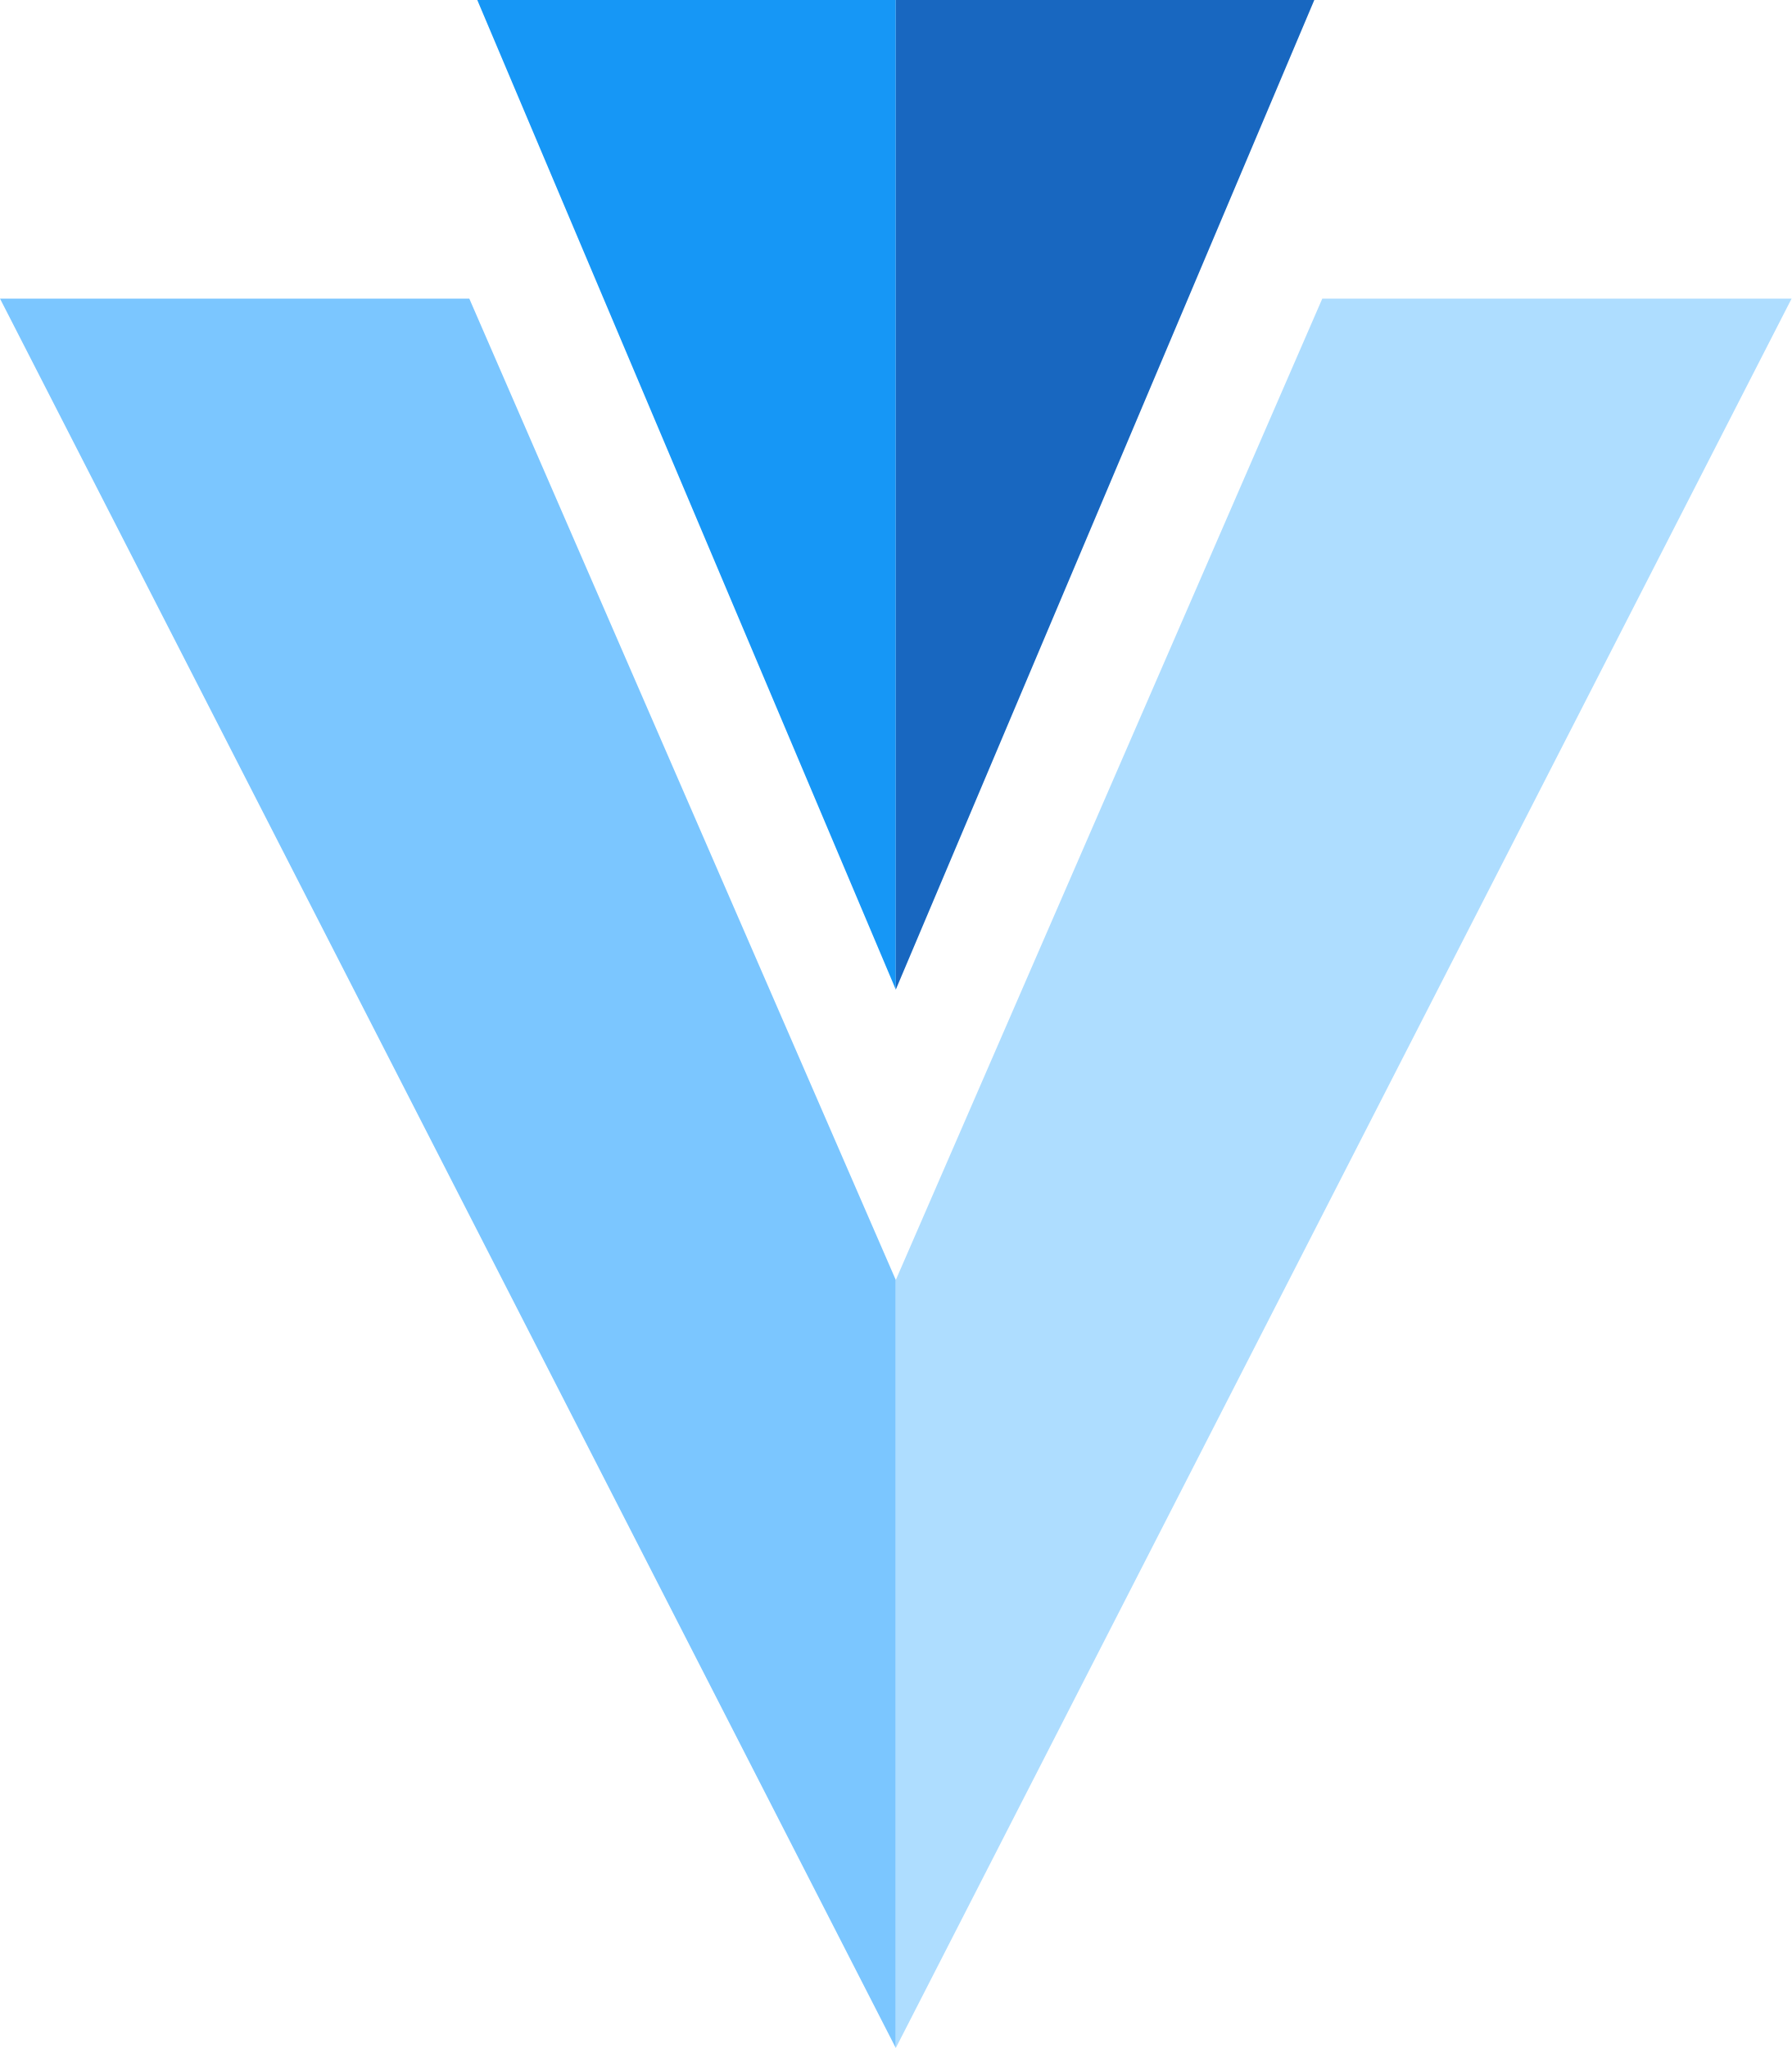
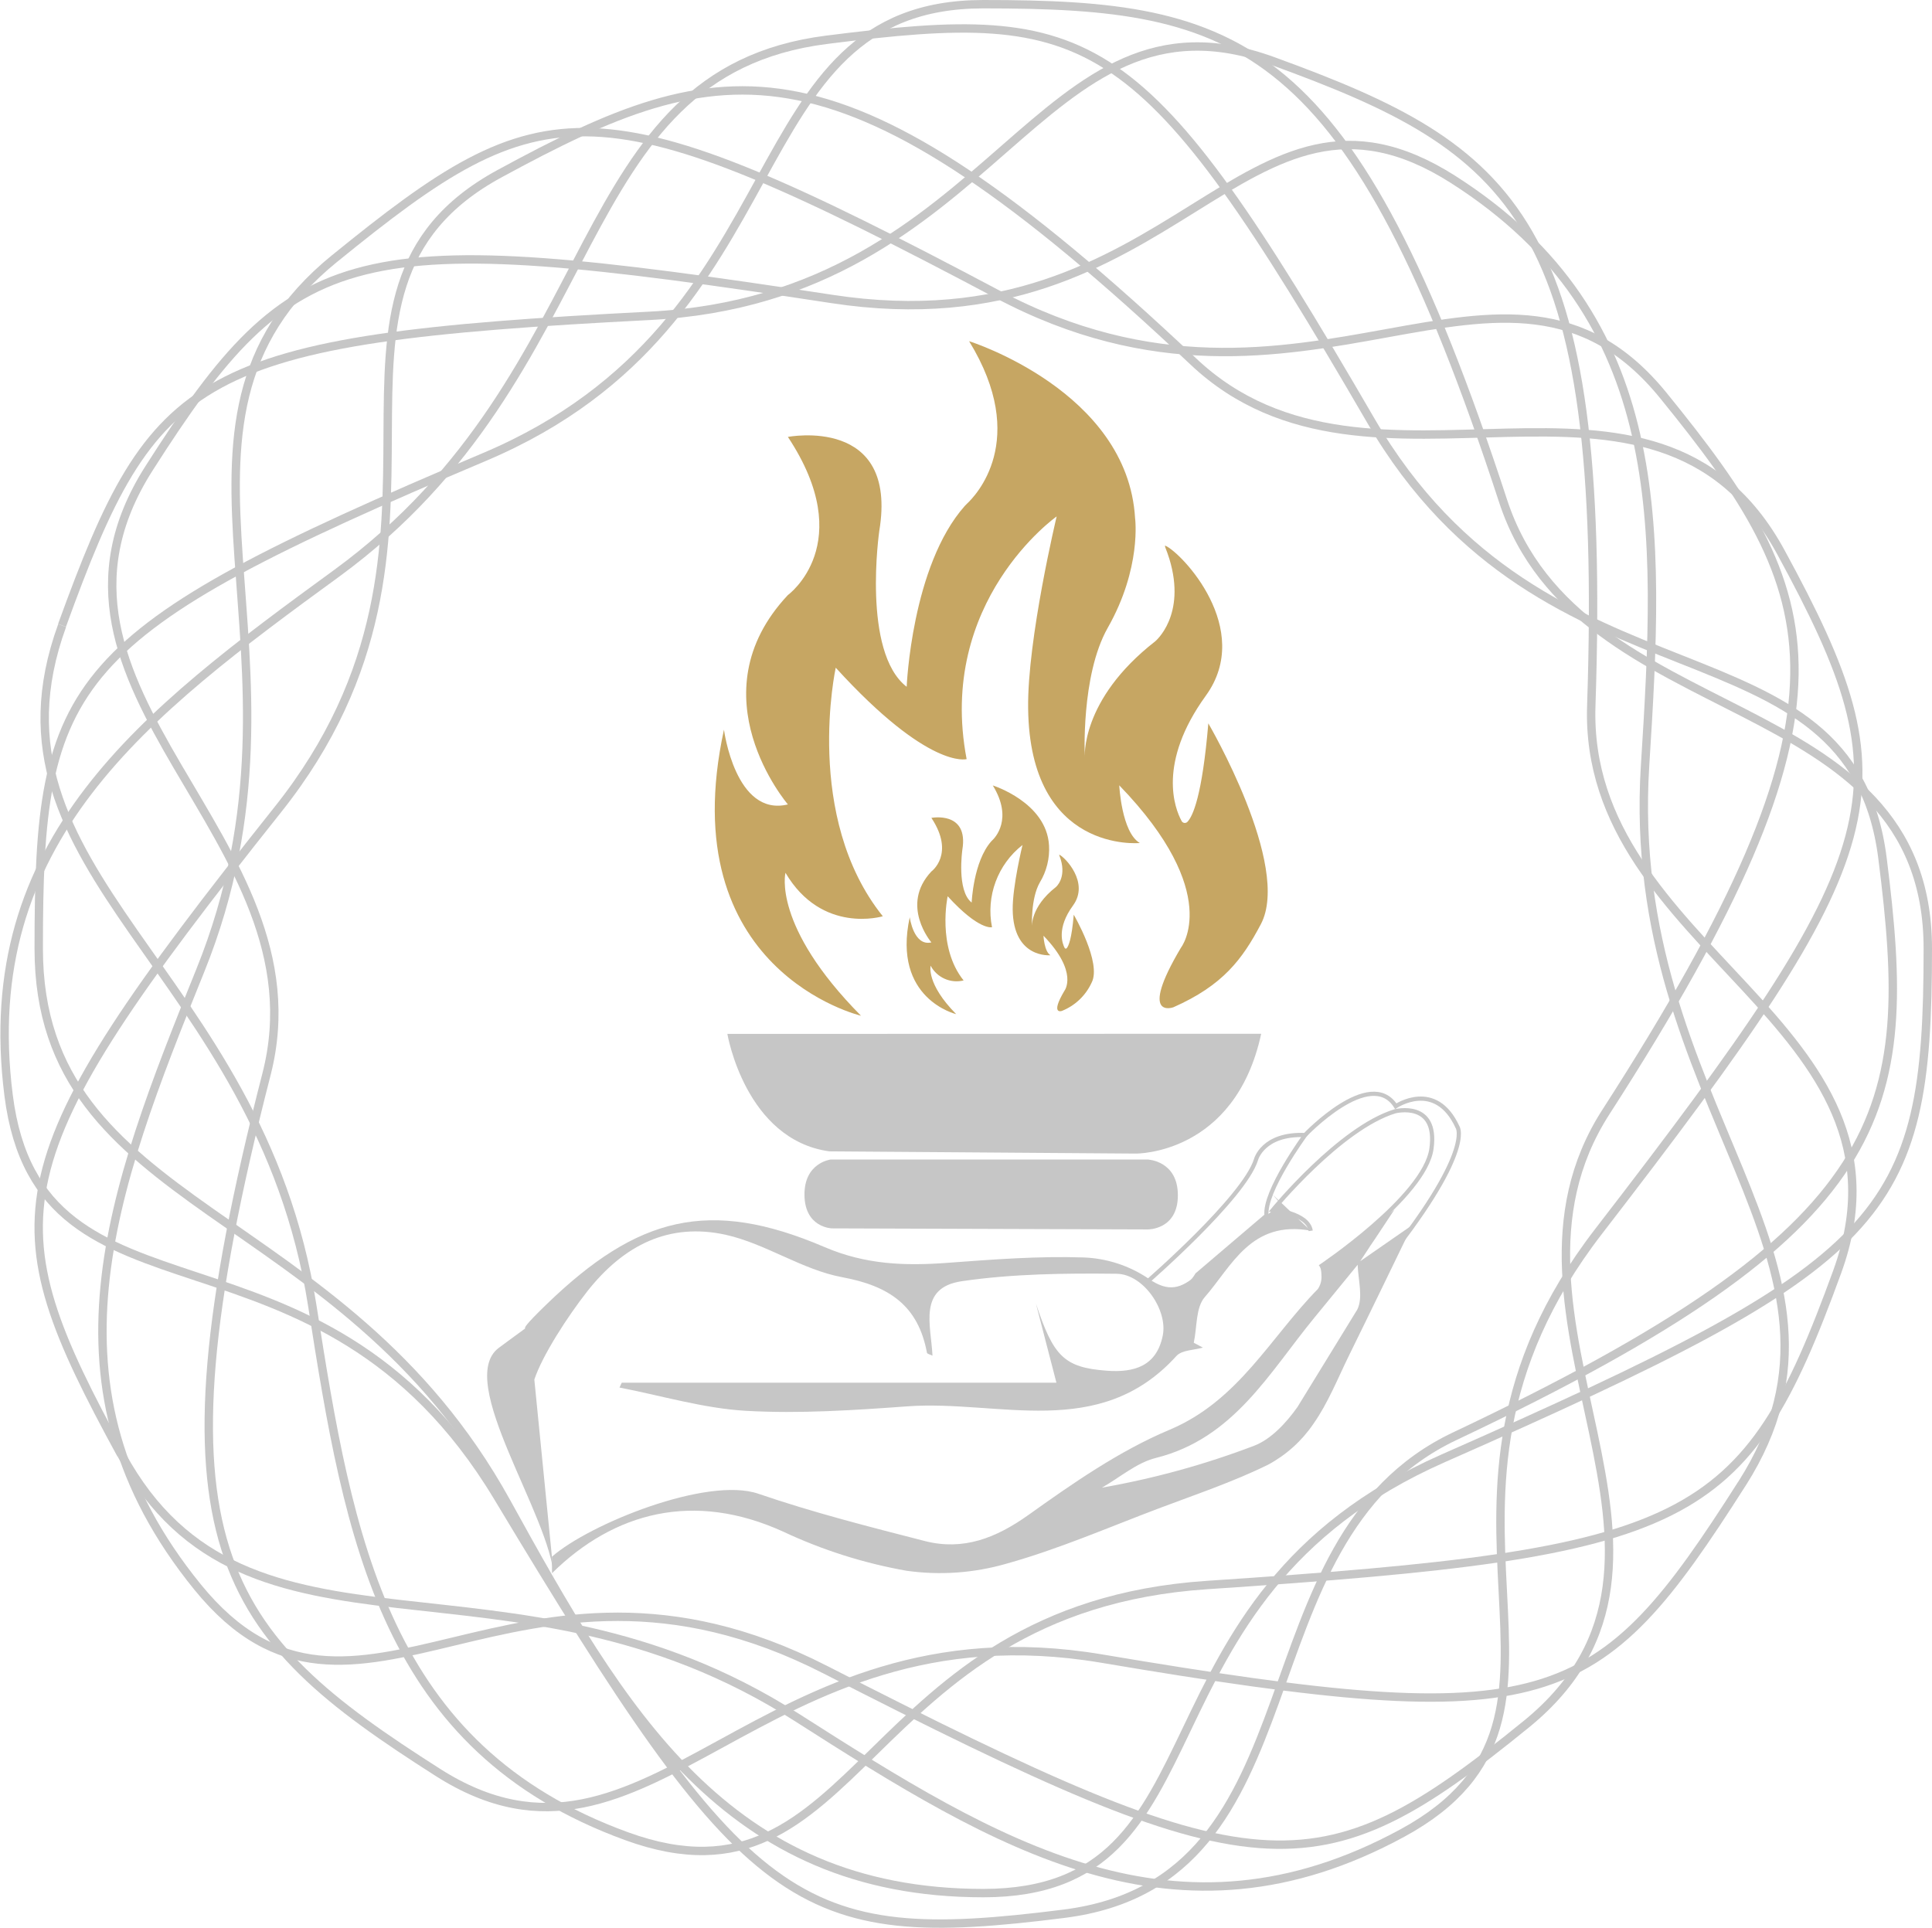
- <svg xmlns="http://www.w3.org/2000/svg" id="Layer_1" data-name="Layer 1" viewBox="0 0 87.5 100">
+ <svg xmlns="http://www.w3.org/2000/svg" viewBox="0 0 460.5 459.54">
  <defs>
-     <style>.cls-1{fill:#1697f6;}.cls-2{fill:#7bc6ff;}.cls-3{fill:#1867c0;}.cls-4{fill:#aeddff;}</style>
+     <style>.cls-1{fill:#c6c6c6;}.cls-2,.cls-4{fill:none;stroke:#c6c6c6;stroke-miterlimit:10;}.cls-3{fill:#c6a663;}.cls-4{stroke-width:2px;}</style>
  </defs>
-   <polyline class="cls-1" points="43.75 0 23.31 0 43.75 48.32" />
-   <polygon class="cls-2" points="43.75 62.5 43.75 100 0 14.58 22.92 14.58 43.75 62.5" />
-   <polyline class="cls-3" points="43.75 0 64.19 0 43.75 48.32" />
-   <polygon class="cls-4" points="64.58 14.58 87.5 14.58 43.75 100 43.75 62.5 64.58 14.58" />
+   <g id="Calque_2" data-name="Calque 2">
+     <path class="cls-1" d="M291.46,397.72c-.68.11-1.38.16-2,.31a8.13,8.13,0,0,0-6.15,10,8.48,8.48,0,0,0,10,5.84,8.24,8.24,0,0,0,6.57-7.53A8.36,8.36,0,0,0,291.46,397.72Zm.06,12.87a4.59,4.59,0,1,1,4.67-4.7A4.61,4.61,0,0,1,291.52,410.59Z" transform="translate(-54.94 -145.19)" />
+     <path class="cls-1" d="M228.31,391.64s4.26,25.23,24.31,28l73.05.53s23.63.32,29.88-28.56Z" transform="translate(-54.94 -145.19)" />
+     <path class="cls-1" d="M252.92,421.59s-6.34.75-6.23,8.52,6.55,7.89,6.55,7.89l75.29.25s7.16.11,7.16-8.14-7.16-8.52-7.16-8.52Z" transform="translate(-54.94 -145.19)" />
+     <path class="cls-1" d="M369.6,447.17h0C369.55,447.11,369.57,447.11,369.6,447.17Z" transform="translate(-54.94 -145.19)" />
+     <path class="cls-1" d="M186.51,520.2c14.71-14.52,33.77-19.68,55.22-9.86A117.07,117.07,0,0,0,271,519.61a57,57,0,0,0,23.82-1.68c12.35-3.44,24.22-8.61,36.26-13.16,8.78-3.32,17.72-6.31,26.12-10.44a30.52,30.52,0,0,0,10.8-9.74c3.48-4.95,5.77-10.76,8.46-16.25,5.11-10.38,10.14-20.81,15.17-31.17-4.41,3.06-8.45,5.88-12.48,8.66l1.45-2.2c.63-1,1.28-1.95,2-3,1.37-2.08,2.89-4.37,4.69-7.08L369.6,447.17a6.23,6.23,0,0,1,.31,2,5.13,5.13,0,0,1-.85,3.28C357.73,464,350.15,479.09,333.72,486c-12,5.05-23,12.71-33.66,20.32-7.73,5.5-15.5,8.54-24.64,6.22-13.34-3.42-26.73-6.83-39.74-11.29-12.16-4.17-40.21,7.17-49.17,15Zm191.94-62.84-14.26,23.23c-2.63,3.71-6.25,7.65-10.29,9.21a197.52,197.52,0,0,1-36.31,10c4.27-2.42,8.26-5.94,12.86-7.08,18.6-4.65,27-20.33,37.83-33.5,3.42-4.19,6.86-8.35,10.26-12.54C378.68,450.34,379.88,454.5,378.45,457.36Z" transform="translate(-54.94 -145.19)" />
+     <path class="cls-1" d="M187,521.38c-.77-14.92-23.76-47-13.16-54.91,12.49-9.26.38.24,11.52-10.51,21.49-20.72,38.55-25.32,66.13-13.5,9.77,4.19,19.14,4.5,29.17,3.76,10.83-.8,21.72-1.65,32.55-1.29a29.62,29.62,0,0,1,15.42,5c4.92,3.49,7.94,2.31,11.63-.87,6.61-5.69,13.27-11.31,19.9-16.95L358.33,430l9,8.54C353.09,436,348.56,447,342.09,454.4c-2.17,2.49-1.81,7.18-2.61,10.86l2.18,1.16c-2.14.62-5,.55-6.32,2-18.37,20.29-42.35,10.4-64.11,12-12.8.93-25.71,1.79-38.47,1.07-10.13-.58-20.11-3.61-30.16-5.55l.54-1.16h103.6c-1.78-6.85-3.33-12.85-4.88-18.85,4.17,12.53,6.65,15.24,16.91,16,6.54.49,11.86-1.11,13.32-8.39,1.22-6.05-4.58-14.64-11-14.72-12.3-.15-24.75,0-36.89,1.77-10.58,1.54-7.31,10.7-7,17.74-.47-.23-1.26-.39-1.32-.69-2.09-11.25-9-15.92-20.19-18-9.56-1.77-18.25-8-27.8-10.12-13.41-2.94-24.2,2.38-32.94,13.45-4.71,6-10.74,15.31-12.65,21.07Z" transform="translate(-54.94 -145.19)" />
+     <path class="cls-2" d="M328.24,450.86s23.24-20.16,26.07-29.25c0,0,1.62-6.27,11.72-5.86,0,0-9.92,13.55-9.2,19.2l-16.55,14.1S335.72,457.49,328.24,450.86Z" transform="translate(-54.94 -145.19)" />
+     <path class="cls-2" d="M369.56,447.19s25-16.69,26.58-28.21-8.69-8.89-8.69-8.89c-13.13,4-29.1,23.49-29.1,23.49s8.34.72,9,5" transform="translate(-54.94 -145.19)" />
+     <path class="cls-2" d="M366,415.75s15.56-16.37,21.63-6.87c0,0,9.49-6.47,14.75,5.05,0,0,4,5.89-18.19,33.26" transform="translate(-54.94 -145.19)" />
+     <path class="cls-3" d="M300,314c.37,34.72,26.62,32.14,26.62,32.14-4.36-2.55-4.9-13.75-4.9-13.75,24.92,25.78,14.7,38.71,14.7,38.71-10.29,17.33-1.79,14.19-1.79,14.19,11.83-5.24,16.44-11.46,20.84-19.8,7.36-13.93-12.52-47.87-12.52-47.87-1.47,17.39-3.72,22.19-5,23.49a.86.86,0,0,1-1.39-.26C335,338,330.7,327.12,342.37,311c11.48-15.9-5.75-34-9.63-35.72-.41-.18.28,1,.92,3.12,4.13,13.55-3.39,19.68-3.39,19.68-17.95,14-16.76,27.79-16.76,27.79s-1-19.59,5.45-31c8.15-14.33,6.53-26.17,6.53-26.17-1.78-30.33-39.56-42.18-39.56-42.18,14.52,23.66,1.38,37-.53,38.76-.17.16-.33.32-.49.5-12.69,14.28-13.86,43.12-13.86,43.12-10.71-8.27-6.53-37.15-6.53-37.15,4.57-27.52-21.78-22.41-21.78-22.41,16.86,25.47,0,37.69,0,37.69-22.39,23.83,0,49.91,0,49.91-12.53,3.06-15.24-17.82-15.24-17.82-12.52,57.55,32.66,68.19,32.66,68.19-21.23-21.44-18-34.07-18-34.07,8.71,14.77,23.2,10.36,23.2,10.36-19-23.67-11.22-59.25-11.22-59.25,22.24,24.41,31.2,21.79,31.2,21.79-7.18-37.65,21.46-57.85,21.46-57.85S299.79,297.59,300,314Z" transform="translate(-54.94 -145.19)" />
+     <path class="cls-3" d="M296.32,362c.13,11.77,9,10.89,9,10.89-1.48-.86-1.66-4.65-1.66-4.65,8.44,8.73,5,13.11,5,13.11-3.49,5.87-.61,4.81-.61,4.81a13.14,13.14,0,0,0,7.07-6.71c2.49-4.72-4.25-16.22-4.25-16.22-.49,5.89-1.26,7.52-1.69,8a.3.3,0,0,1-.48-.09c-.5-.94-2-4.64,2-10.11s-1.95-11.53-3.26-12.1c-.14-.06.09.35.31,1.06,1.4,4.58-1.15,6.66-1.15,6.66-6.08,4.76-5.68,9.42-5.68,9.42s-.34-6.64,1.85-10.5a15.29,15.29,0,0,0,2.21-8.86c-.6-10.28-13.4-14.29-13.4-14.29,4.92,8,.47,12.54-.18,13.13l-.17.17c-4.3,4.84-4.69,14.61-4.69,14.61-3.63-2.81-2.22-12.59-2.22-12.59,1.55-9.32-7.38-7.59-7.38-7.59,5.72,8.63,0,12.77,0,12.77-7.58,8.07,0,16.91,0,16.91-4.24,1-5.16-6-5.16-6-4.24,19.5,11.07,23.1,11.07,23.1-7.19-7.26-6.09-11.54-6.09-11.54a7,7,0,0,0,7.86,3.51c-6.42-8-3.8-20.07-3.8-20.07,7.54,8.26,10.57,7.38,10.57,7.38a19.94,19.94,0,0,1,7.27-19.6S296.26,356.43,296.32,362Z" transform="translate(-54.94 -145.19)" />
+     <path class="cls-4" d="M64.17,371.32c0-64.42,6.21-74.88,106.28-117.22,76.82-32.51,58.93-107.91,118.86-107.91,61.19,0,87.77,7.86,123.88,118.37,18.17,55.63,101.25,43.62,101.25,106.76,0,64.61-9.66,74.8-115.53,121.5C322.56,526.51,349,596.45,289.31,596.45c-61.33,0-86.21-43.47-113.67-93.24C136.23,431.77,64.17,434.33,64.17,371.32" transform="translate(-54.94 -145.19)" />
+     <path class="cls-4" d="M83.82,491.93C53,435.35,53.49,423.19,121.16,338.18c52-65.27.21-123,52.85-151.59,53.75-29.24,80.86-35,165.39,44.79,42.54,40.18,109.78-10.07,140,45.4,30.87,56.76,27.25,70.33-43.43,161.94-51,66.07,5.7,114.87-46.76,143.41-53.88,29.3-96.51,3-144.41-27.6-68.75-43.92-130.83-7.25-160.93-62.6" transform="translate(-54.94 -145.19)" />
+     <path class="cls-4" d="M134.69,206.82c50-40.64,62-42.42,158,8.5,73.69,39.1,120.91-22.35,158.71,24.14,38.61,47.48,49.28,73.07-13.69,170.8-31.69,49.2,30,106.07-18.95,145.91-50.13,40.76-64.13,39.69-167.16-13-74.3-38-111.87,26.68-149.55-19.66-38.69-47.58-20.65-94.31.64-147,30.56-75.65-16.88-129.95,32-169.7" transform="translate(-54.94 -145.19)" />
+     <path class="cls-4" d="M470.16,498.82c-34.62,54.32-45.48,59.81-152.62,41.73-82.26-13.87-107.7,59.33-158.23,27.13-51.61-32.89-69.8-53.81-40.85-166.41,14.57-56.68-61.95-91.19-28-144.44,34.73-54.49,48.35-57.89,162.73-40.38,82.48,12.63,97.75-60.58,148.12-28.48,51.72,33,49.34,83,45.74,139.72-5.16,81.42,57,118,23.12,171.13" transform="translate(-54.94 -145.19)" />
+     <path class="cls-4" d="M252,154.67c63.9-8.09,75.06-3.25,129.64,90.71,41.9,72.14,114.46,44.92,122,104.37,7.69,60.7,3.23,88.06-101.88,137.76-52.9,25-30.55,105.93-93.19,113.86-64.1,8.11-75.42-.19-135-99.35-43-71.52-109.07-36.47-116.58-95.73-7.7-60.84,32.31-91,78.23-124.47C201,233.75,189.46,162.58,252,154.67" transform="translate(-54.94 -145.19)" />
+     <path class="cls-4" d="M69.72,294.26c22-60.52,31.45-68.23,140-73.78,83.31-4.27,92.29-81.24,148.6-60.74,57.5,20.94,79.79,37.42,75.91,153.62-2,58.49,80.21,75.62,58.61,135-22.1,60.71-34.67,67-150.13,74.65-83.26,5.53-82.32,80.31-138.44,59.87-57.63-21-66.13-70.34-74.9-126.5-12.59-80.6-81.18-102.86-59.62-162.07" transform="translate(-54.94 -145.19)" />
+   </g>
</svg>
